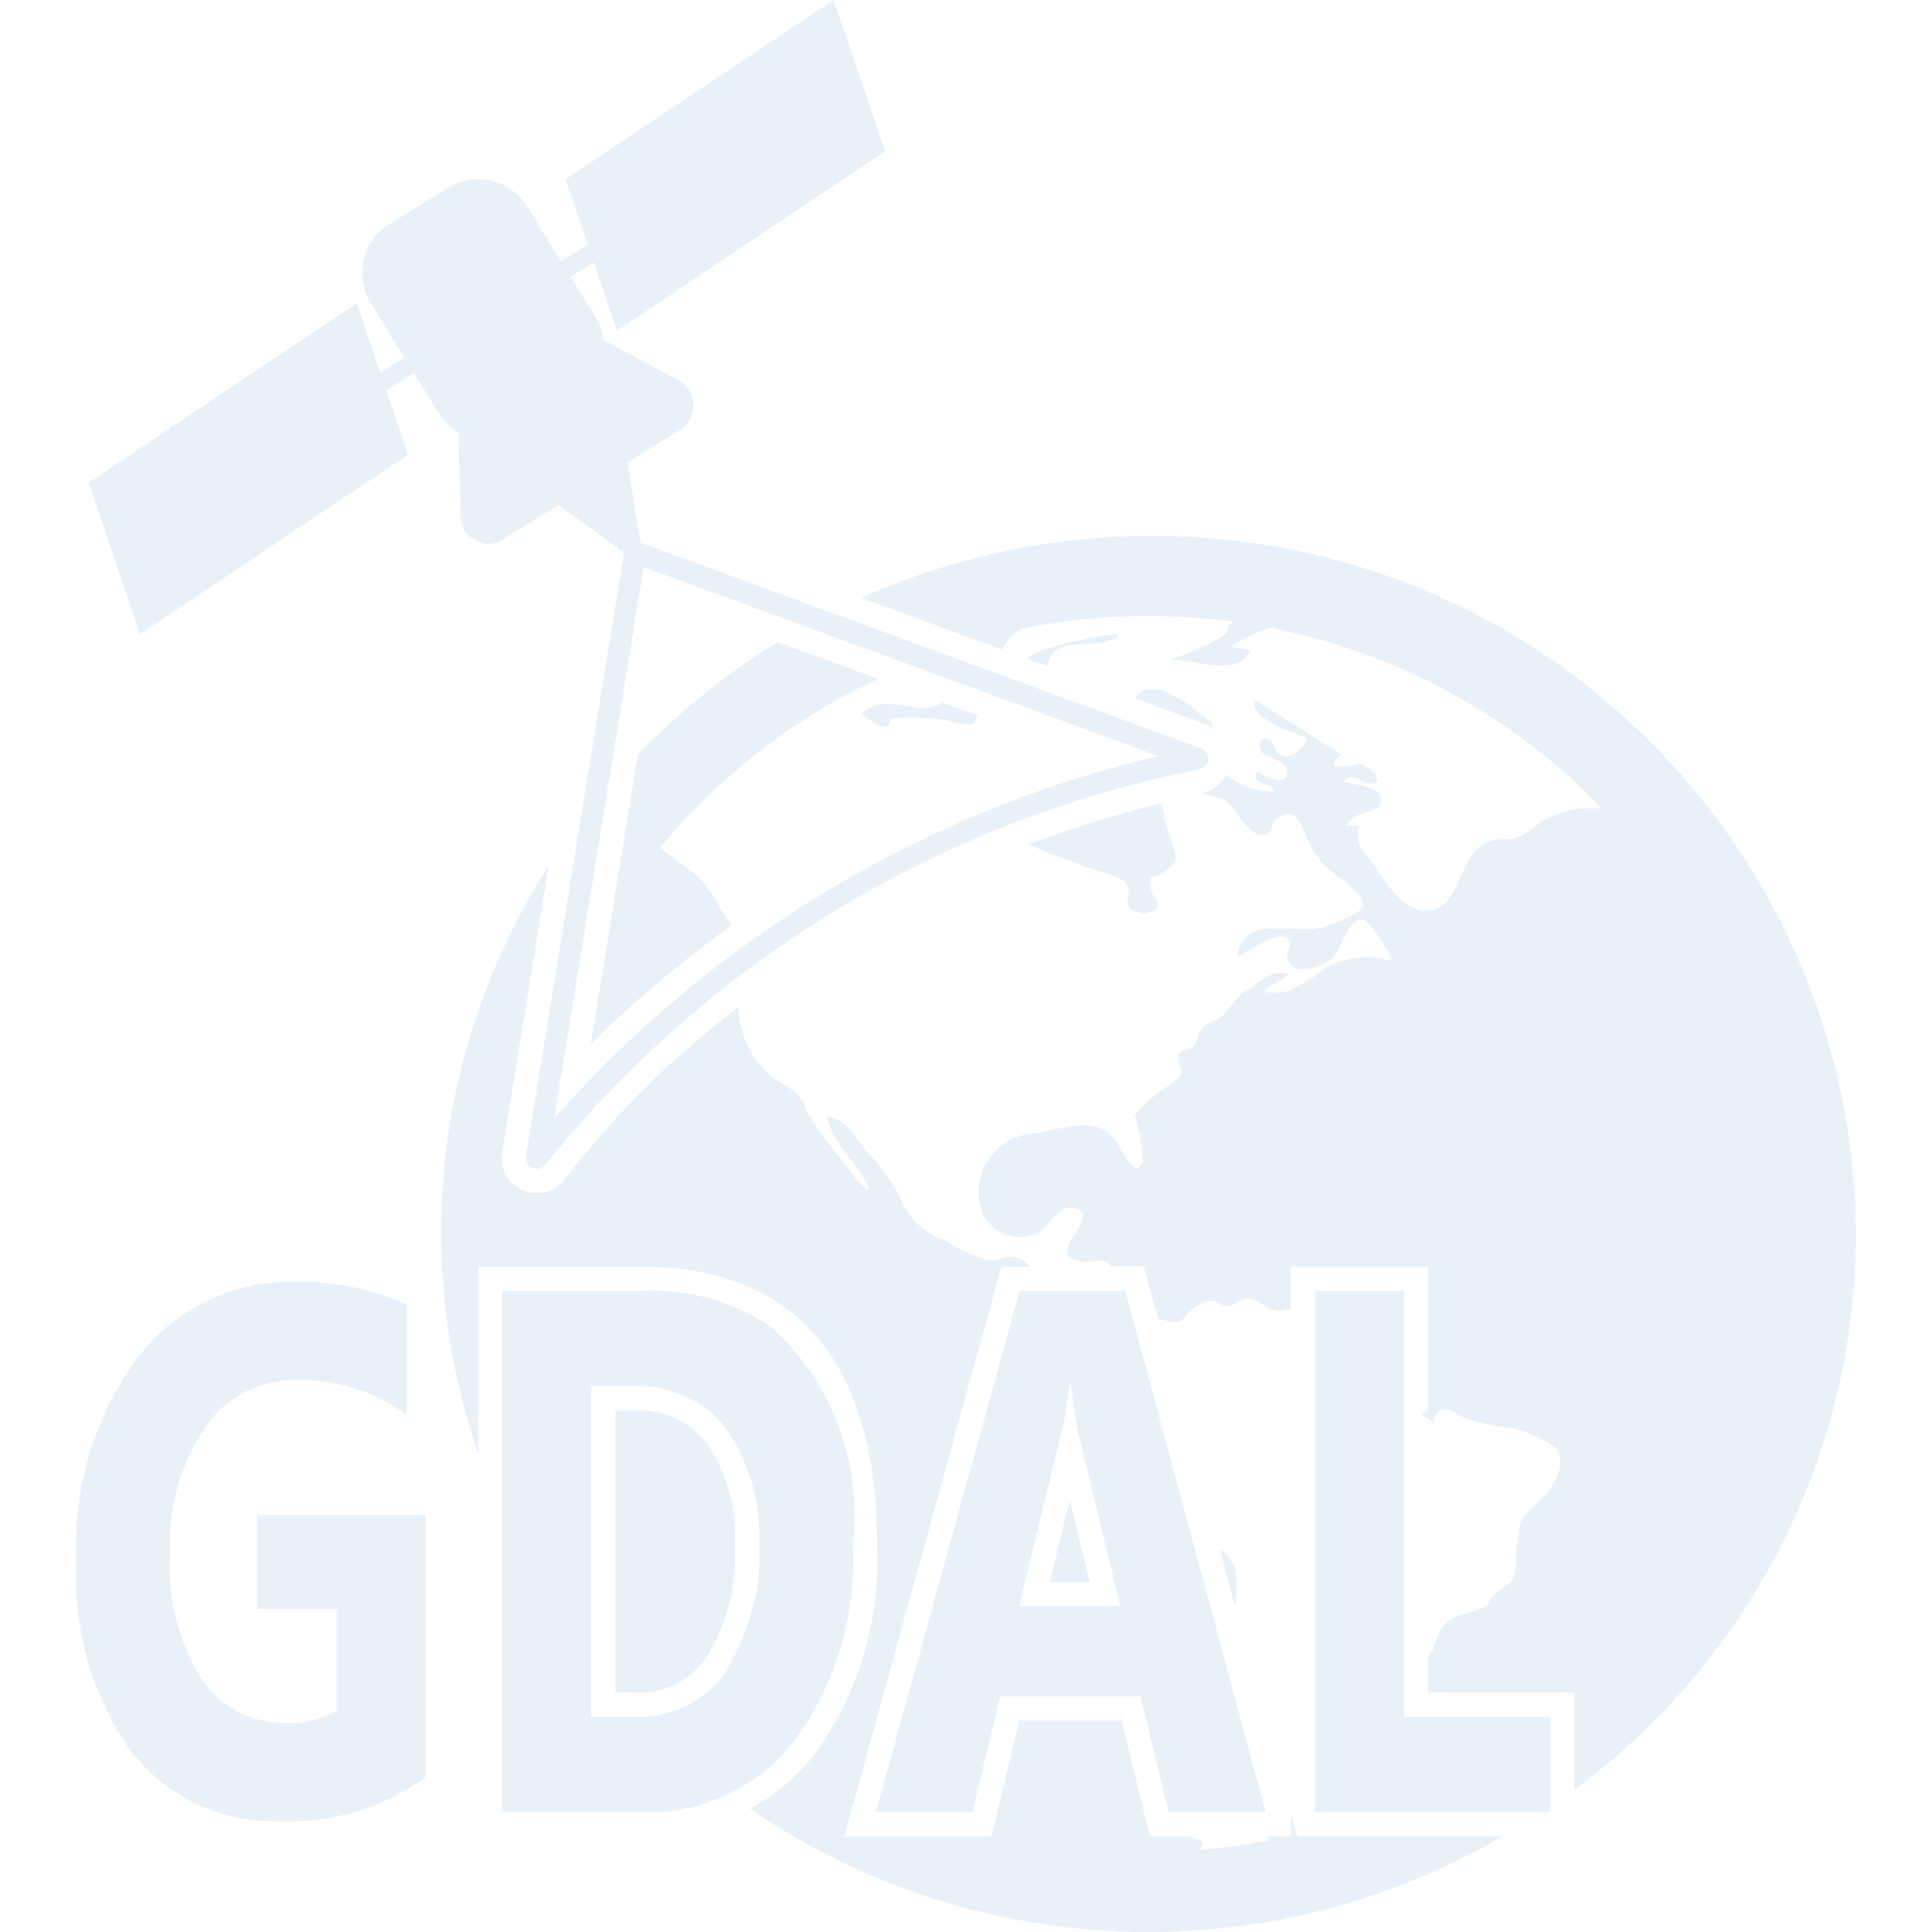
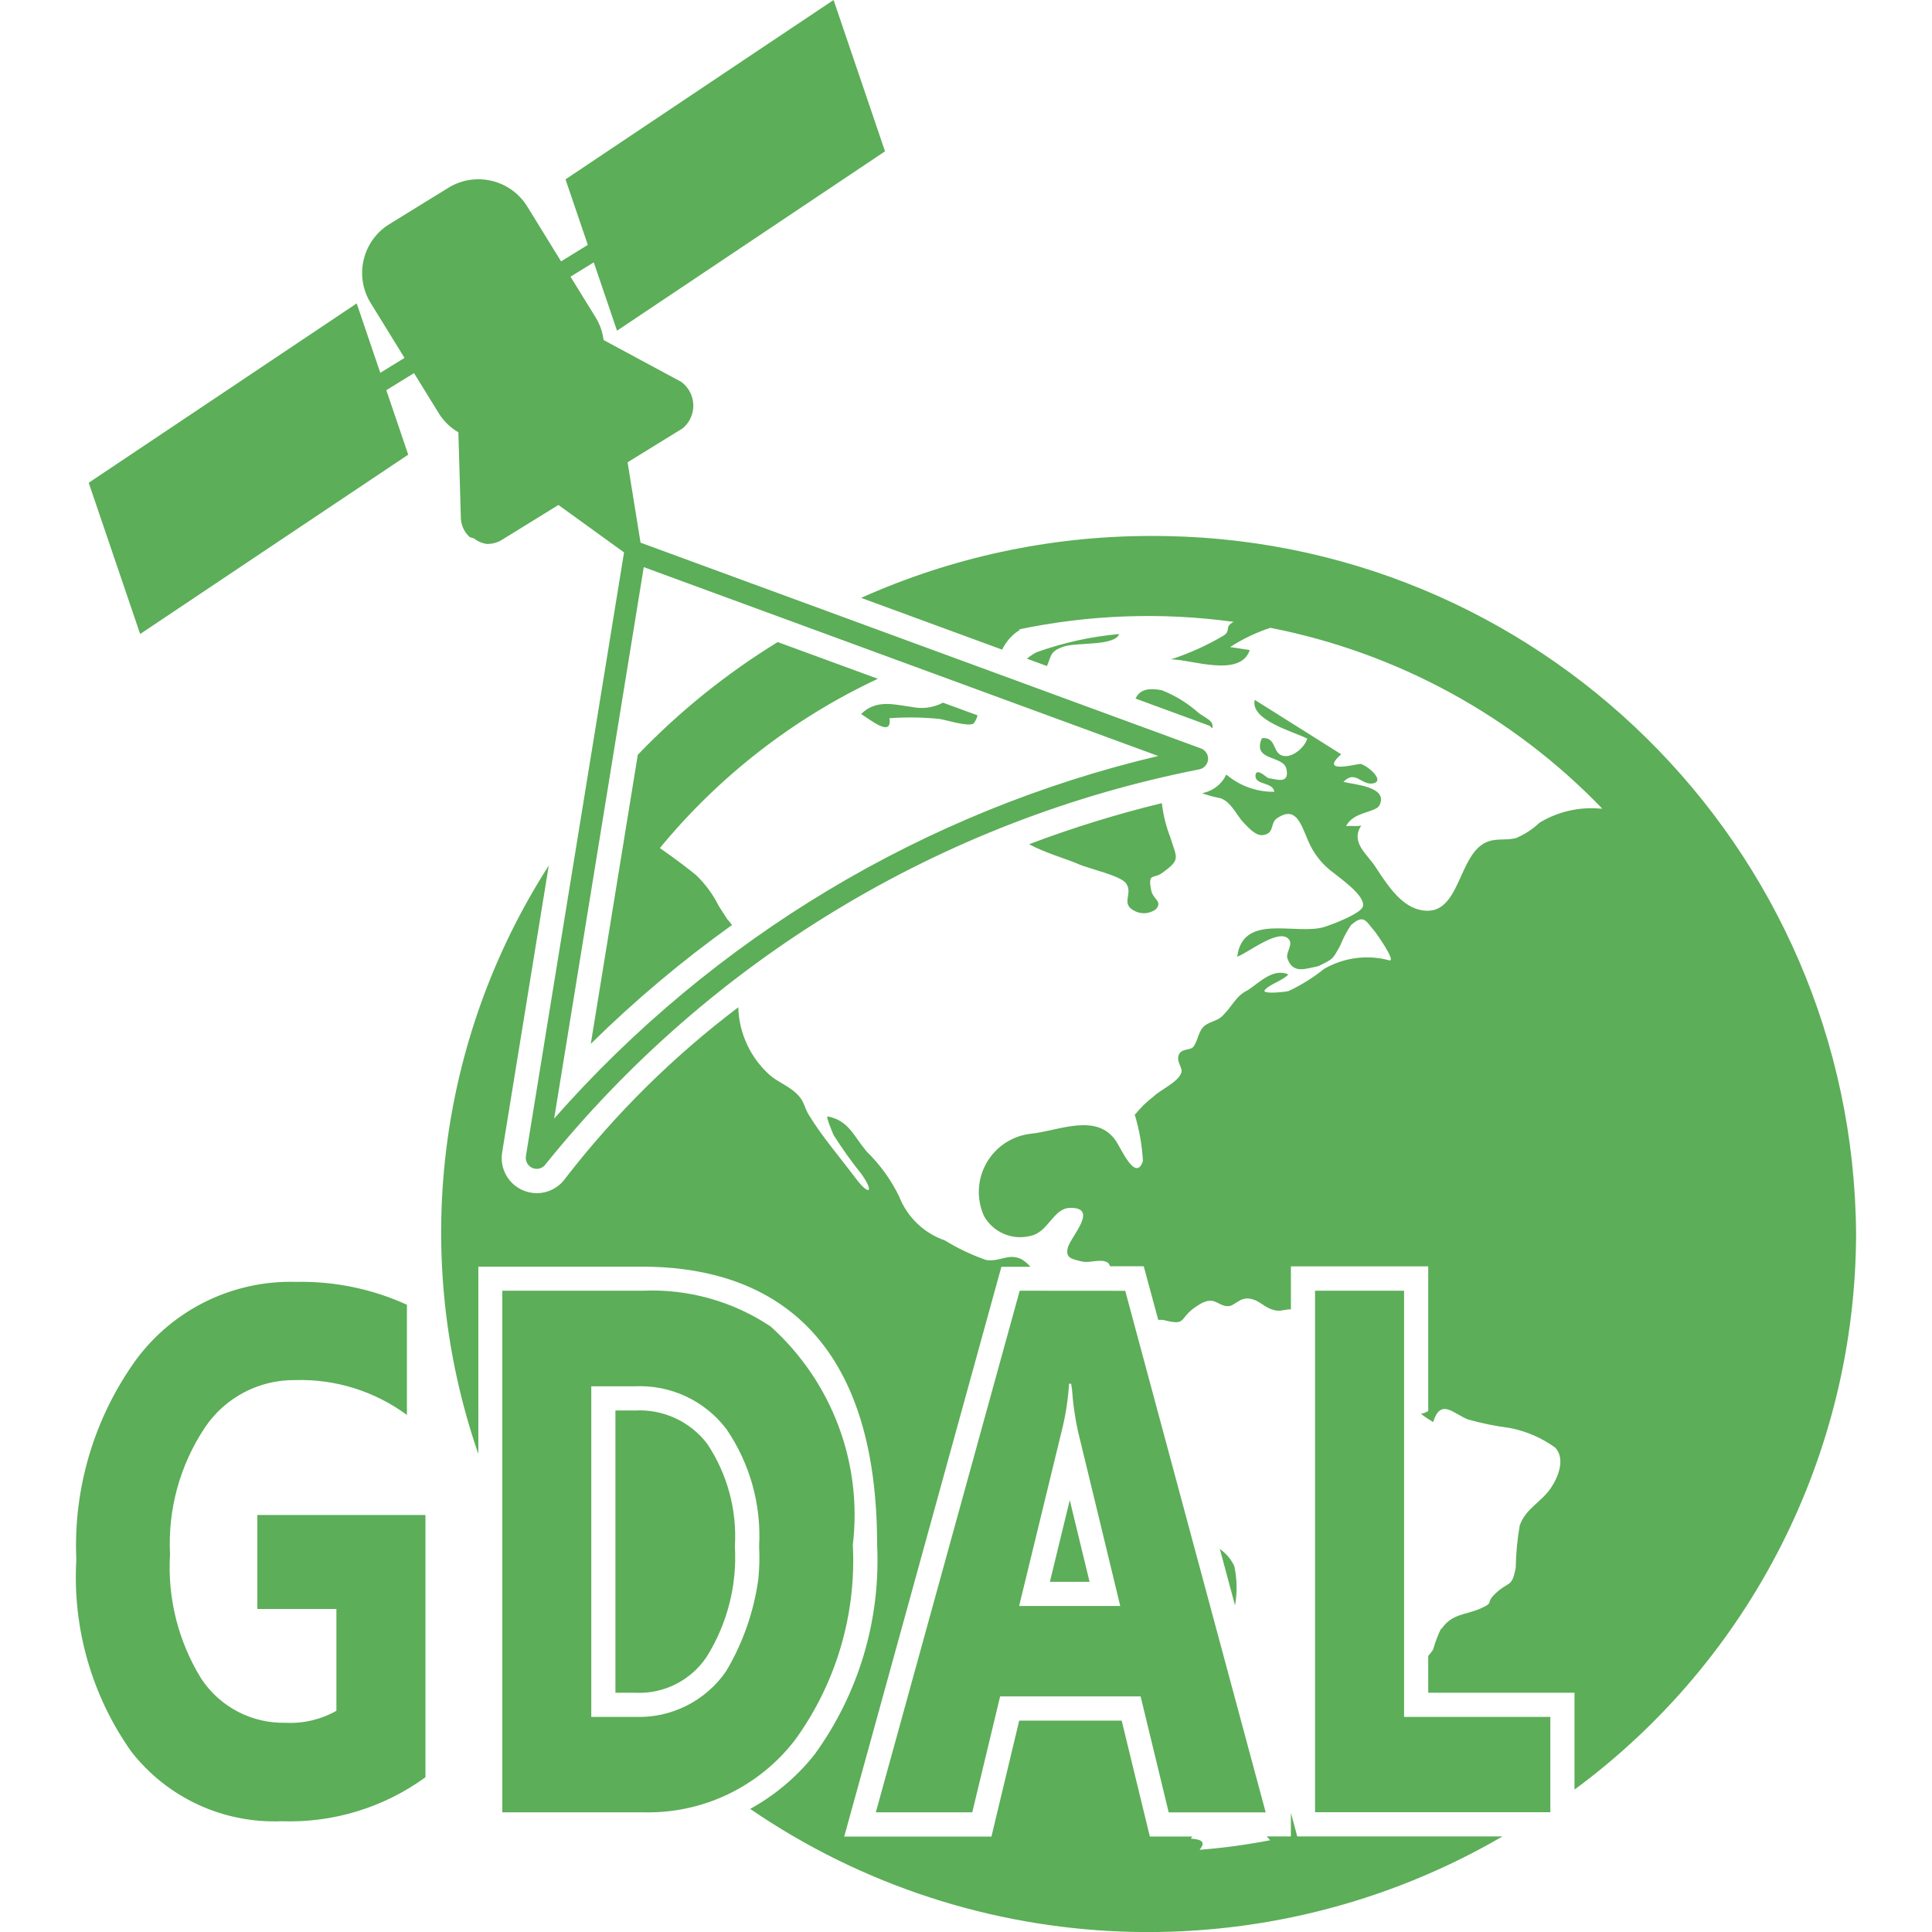
- <svg xmlns="http://www.w3.org/2000/svg" fill="#E8F1F8" role="img" viewBox="0 0 24 24">
+ <svg xmlns="http://www.w3.org/2000/svg" fill="#5CAE58" role="img" viewBox="0 0 24 24">
  <path d="M14.326 13.627q.017-.016.034-.033l-.034.034ZM14.097 13.852c-.004-.017-.007-.032-.008-.043l.005.047ZM13.804 9.19l-.003.001h.025l-.022-.001M15.153 19.241l.189.702a1.26 1.26 0 0 0-.01-.491.542.542 0 0 0-.179-.21ZM13.042 19.65h.493l-.246-1.015-.247 1.015M9.88 21.609a3.792 3.792 0 0 0 .714-2.417 3.147 3.147 0 0 0-1.021-2.714 2.65 2.65 0 0 0-1.593-.444H6.24v6.479h1.739a2.3 2.3 0 0 0 1.901-.904Zm-.46-1.991a3.052 3.052 0 0 1-.399 1.141 1.312 1.312 0 0 1-1.128.569h-.548v-4.107h.541a1.348 1.348 0 0 1 1.138.532 2.347 2.347 0 0 1 .406 1.457 2.605 2.605 0 0 1-.01.408ZM16.036 22.519v.294h-.3c.014.016.028.031.043.047a7.851 7.851 0 0 1-.877.119c.056-.069.069-.13-.108-.138.004-.011.012-.017.017-.027h-.527l-.056-.229-.294-1.211H12.661l-.29 1.211-.055.23H10.487l.105-.38 1.787-6.479.061-.22h.36a.462.462 0 0 0-.111-.094c-.166-.078-.26.034-.435.011a2.564 2.564 0 0 1-.516-.244.938.938 0 0 1-.569-.547 1.997 1.997 0 0 0-.405-.559c-.169-.205-.221-.38-.481-.435-.031-.007.064.215.073.233a5.192 5.192 0 0 0 .345.483c.165.233.095.276-.073.051-.192-.257-.415-.513-.581-.786-.063-.103-.051-.17-.155-.267-.1-.095-.232-.141-.333-.23a1.175 1.175 0 0 1-.388-.839 11.432 11.432 0 0 0-2.146 2.122.436.436 0 0 1-.357.187.45.45 0 0 1-.166-.033.436.436 0 0 1-.264-.474l.579-3.563a8.437 8.437 0 0 0-.875 7.31v-2.327h2.039c1.33 0 2.915.6 2.915 3.458a4.098 4.098 0 0 1-.778 2.603 2.652 2.652 0 0 1-.799.675 8.751 8.751 0 0 0 9.345.342H16.115ZM5.725 6.435a.33.33 0 0 0 .103.23c.017.017.045.014.066.027a.316.316 0 0 0 .164.066l.006-.002.003.001a.333.333 0 0 0 .165-.049l.705-.435.815.589-1.219 7.499a.138.138 0 0 0 .083.149.144.144 0 0 0 .051.01.136.136 0 0 0 .111-.058 13.866 13.866 0 0 1 8.121-4.905.137.137 0 0 0 .108-.123.136.136 0 0 0-.089-.137L7.957 6.741l-.161-.998.686-.423a.367.367 0 0 0-.017-.575l-.967-.521a.7.7 0 0 0-.097-.278l-.314-.509.289-.178.289.849 3.329-2.228v-0l-.162-.477L10.355 0l-0.0 0V0L9.402.637 7.025 2.228l.277.814-.332.205-.421-.683a.713.713 0 0 0-.978-.232l-.735.453A.712.712 0 0 0 4.604 3.763l.421.683-.301.185-.293-.862-0.0 0v-0L2.767 4.883 1.102 5.997l.639 1.879 1.995-1.335 1.335-.893-.272-.801.172-.106.172-.106.314.509a.691.691 0 0 0 .237.226Zm2.272.61 6.391 2.346a14.422 14.422 0 0 0-7.504 4.504ZM7.886 17.521h-.241v3.497l-0-0v.01h0v0H7.893a1.007 1.007 0 0 0 .884-.444 2.331 2.331 0 0 0 .352-1.374 2.071 2.071 0 0 0-.344-1.275 1.055 1.055 0 0 0-.899-.413ZM15.061 9.046c.012-.089-.04-.1-.166-.185a1.52 1.52 0 0 0-.461-.286c-.206-.041-.286.015-.328.103l.913.335c.017.006.025.024.041.033ZM11.051 8.922a3.599 3.599 0 0 1 .613.008c.082.01.355.101.429.059a.25.25 0 0 0 .05-.103l-.429-.157a.572.572 0 0 1-.382.054c-.217-.029-.446-.101-.635.087.104.062.39.302.352.051ZM9.093 11.49a.857.857 0 0 0-.06-.073c-.029-.045-.101-.157-.105-.164a1.384 1.384 0 0 0-.278-.379c-.075-.064-.27-.213-.453-.339a7.781 7.781 0 0 1 2.708-2.103l-1.244-.456a8.765 8.765 0 0 0-1.738 1.4l-.584 3.591a14.67 14.67 0 0 1 1.754-1.476ZM14.268 6.658a8.798 8.798 0 0 0-3.571.769l1.752.643a.591.591 0 0 1 .225-.249h-.028a7.815 7.815 0 0 1 2.679-.096c-.12.062-.031.104-.119.167a3.283 3.283 0 0 1-.661.299c.252-.001.863.233.98-.116l-.244-.037a2.154 2.154 0 0 1 .5-.239 7.806 7.806 0 0 1 4.123 2.246c-.008-0-.015-0-.023-0a1.243 1.243 0 0 0-.757.175.967.967 0 0 1-.289.19c-.112.031-.232.004-.343.041-.399.134-.336.978-.862.85-.247-.06-.421-.348-.546-.536-.11-.166-.309-.302-.174-.51-.062.015-.127-.002-.188.009.084-.183.367-.167.414-.26.117-.234-.323-.258-.447-.291.15-.158.226.053.374.017.142-.035-.075-.219-.16-.24-.031-.007-.532.137-.242-.12q-.537-.338-1.074-.676c-.06.251.477.393.652.481-.027.104-.19.254-.315.21-.118-.042-.07-.234-.248-.215-.127.291.268.206.305.384.042.203-.149.117-.223.113-.018-.001-.154-.141-.162-.035-.009.126.218.077.234.204a.903.903 0 0 1-.596-.214.416.416 0 0 1-.277.226l-.023.006a1.356 1.356 0 0 0 .195.055c.149.018.233.221.315.305.054.055.15.172.244.16.149-.02.087-.149.174-.208.232-.159.294.057.386.273a.94.94 0 0 0 .325.409c.072.061.388.277.358.41-.02.09-.381.226-.477.256-.353.11-1.014-.18-1.085.371.137-.05.526-.364.643-.215.053.067-.042.166-.02.233.067.201.224.131.388.098a.279.279 0 0 1-.035.018c.225-.114.202-.09.305-.275a1.313 1.313 0 0 1 .131-.25c.164-.148.189-.046.29.068.026.03.277.386.188.368a1.061 1.061 0 0 0-.812.107 2.212 2.212 0 0 1-.437.273c-.04.014-.335.042-.3-.008.051-.072.226-.12.295-.198-.192-.078-.351.094-.502.195-.16.075-.197.214-.333.335-.059.053-.172.062-.23.132-.057.068-.064.174-.117.239-.038.045-.134.018-.173.086-.051.089.047.171.025.235-.039.116-.263.214-.349.298a1.312 1.312 0 0 0-.229.225 2.458 2.458 0 0 1 .101.574c-.09.264-.264-.143-.335-.249-.243-.361-.729-.12-1.061-.09a.728.728 0 0 0-.578 1.023.516.516 0 0 0 .58.245c.216-.044.281-.341.484-.347.374-.01.008.361-.024.497-.03.126.047.138.178.169.097.023.235-.041.319.014a.097.097 0 0 1 .029.045h.418l.06.222.12.444a.369.369 0 0 1 .06.001c.323.081.169-.024.452-.193.191-.114.223.021.354.022.089 0.0.146-.126.294-.089.121.03.169.123.314.144.058.008.118-.02.174-.015v-.535h1.706v1.798a.569.569 0 0 0 .107-.077h0a.564.564 0 0 1-.107.077v-0c-.05.028-.098.045-.098.011 0 .023.051.057.098.087v0c.023.015.05.032.061.039.094-.301.248-.107.433-.033a3.683 3.683 0 0 0 .52.106 1.42 1.42 0 0 1 .564.244c.127.139.039.364-.055.502-.123.181-.309.25-.386.463a3.372 3.372 0 0 0-.05.526c-.047.253-.085.164-.25.319-.139.13-.002.107-.191.19-.19.083-.357.059-.489.264a.343.343 0 0 0 .013-.039 1.694 1.694 0 0 0-.11.285.654.654 0 0 1-.06.077v.458h1.817v1.203a8.602 8.602 0 0 0 3.498-6.902 8.731 8.731 0 0 0-8.79-8.671ZM13.207 8.034c.166-.059.638-.004.696-.158a4.13 4.13 0 0 0-1.028.227.824.824 0 0 0-.119.079l.25.092c.056-.132.036-.181.201-.24ZM14.44 10.842c.231-.168.179-.178.096-.446a1.698 1.698 0 0 1-.103-.419 14.042 14.042 0 0 0-1.649.51c.2.11.466.182.615.248.132.059.517.14.589.238.096.132-.083.256.118.349a.251.251 0 0 0 .252-.026c.09-.1-.036-.122-.058-.238-.042-.222.027-.134.14-.216ZM12.667 16.034l-1.787 6.479h1.198l.173-.72.173-.72h1.745l.349 1.441h1.205l-1.745-6.479Zm-.007 3.916.534-2.195a3.188 3.188 0 0 0 .086-.566h.027c.001.024.008.048.01.072a3.646 3.646 0 0 0 .072.511l.264 1.089.263 1.089ZM3.197 19.987h.982v1.265a1.158 1.158 0 0 1-.63.149 1.221 1.221 0 0 1-1.049-.548 2.634 2.634 0 0 1-.388-1.545 2.6 2.6 0 0 1 .433-1.574 1.331 1.331 0 0 1 1.121-.59 2.226 2.226 0 0 1 1.389.433v-1.369a3.16 3.16 0 0 0-1.376-.284 2.387 2.387 0 0 0-1.985.962 3.949 3.949 0 0 0-.746 2.489 3.755 3.755 0 0 0 .683 2.384 2.251 2.251 0 0 0 1.867.865 2.868 2.868 0 0 0 1.787-.546v-3.258H3.197ZM17.442 16.034h-1.106v6.478h2.923v-1.184h-1.817Z" />
</svg>
